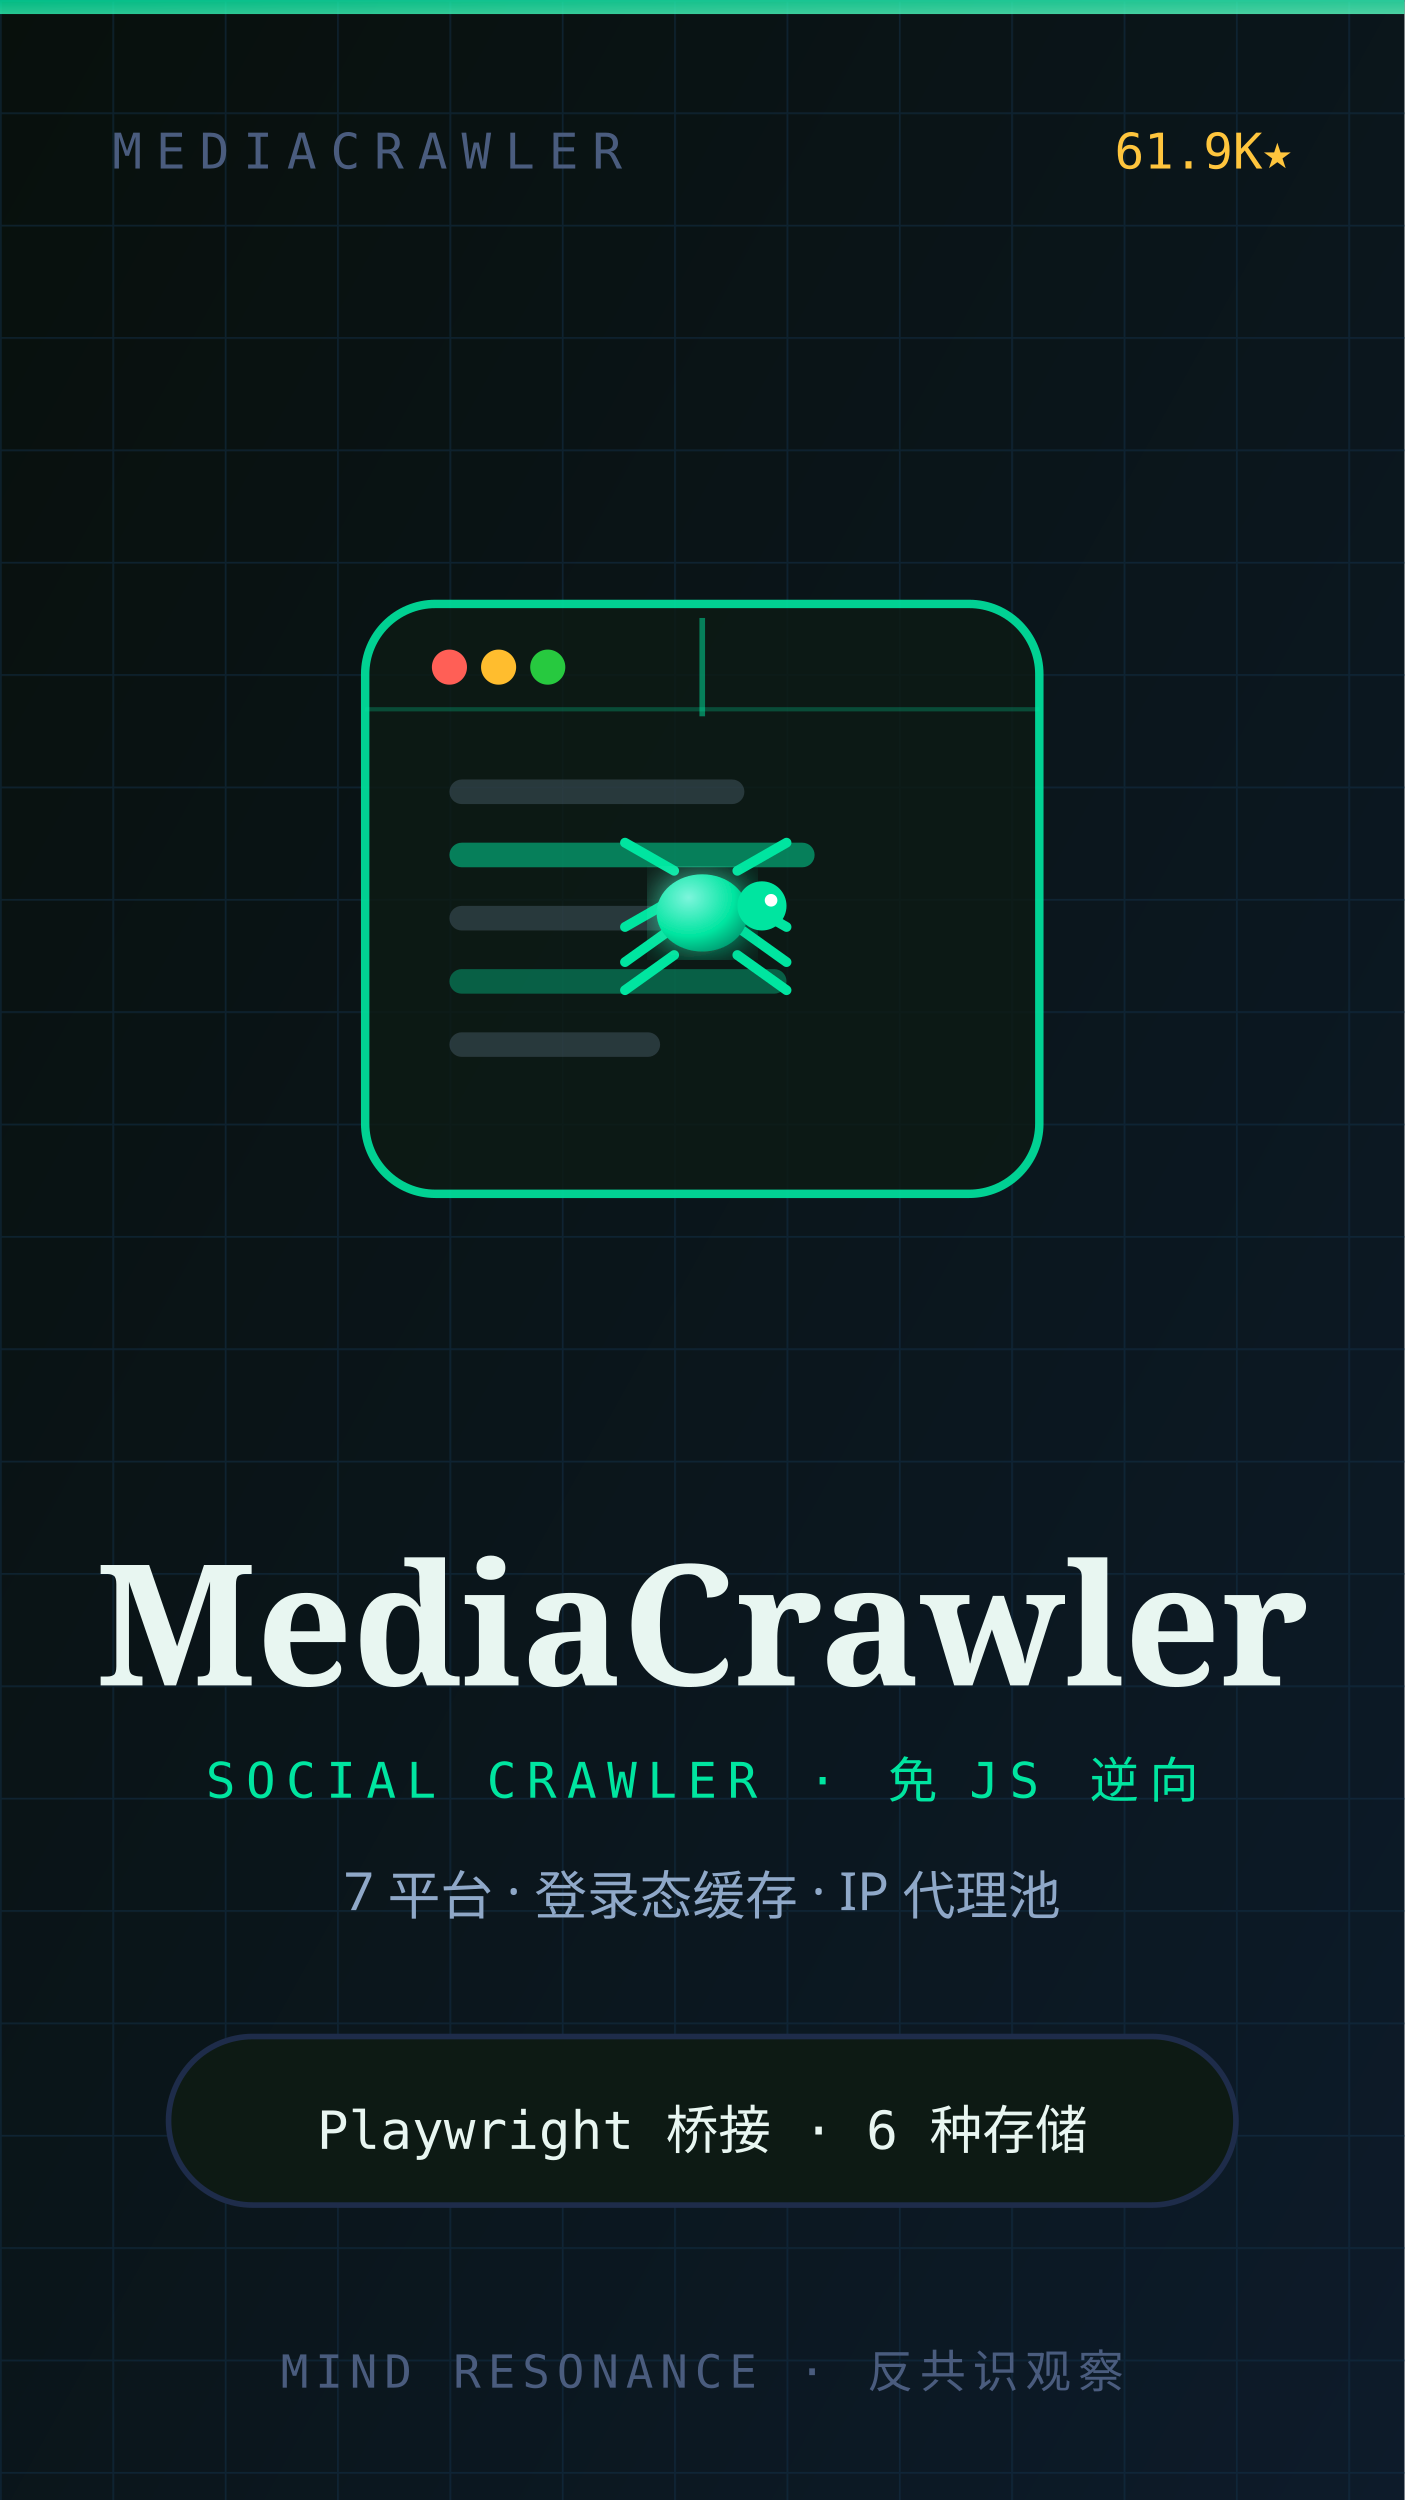
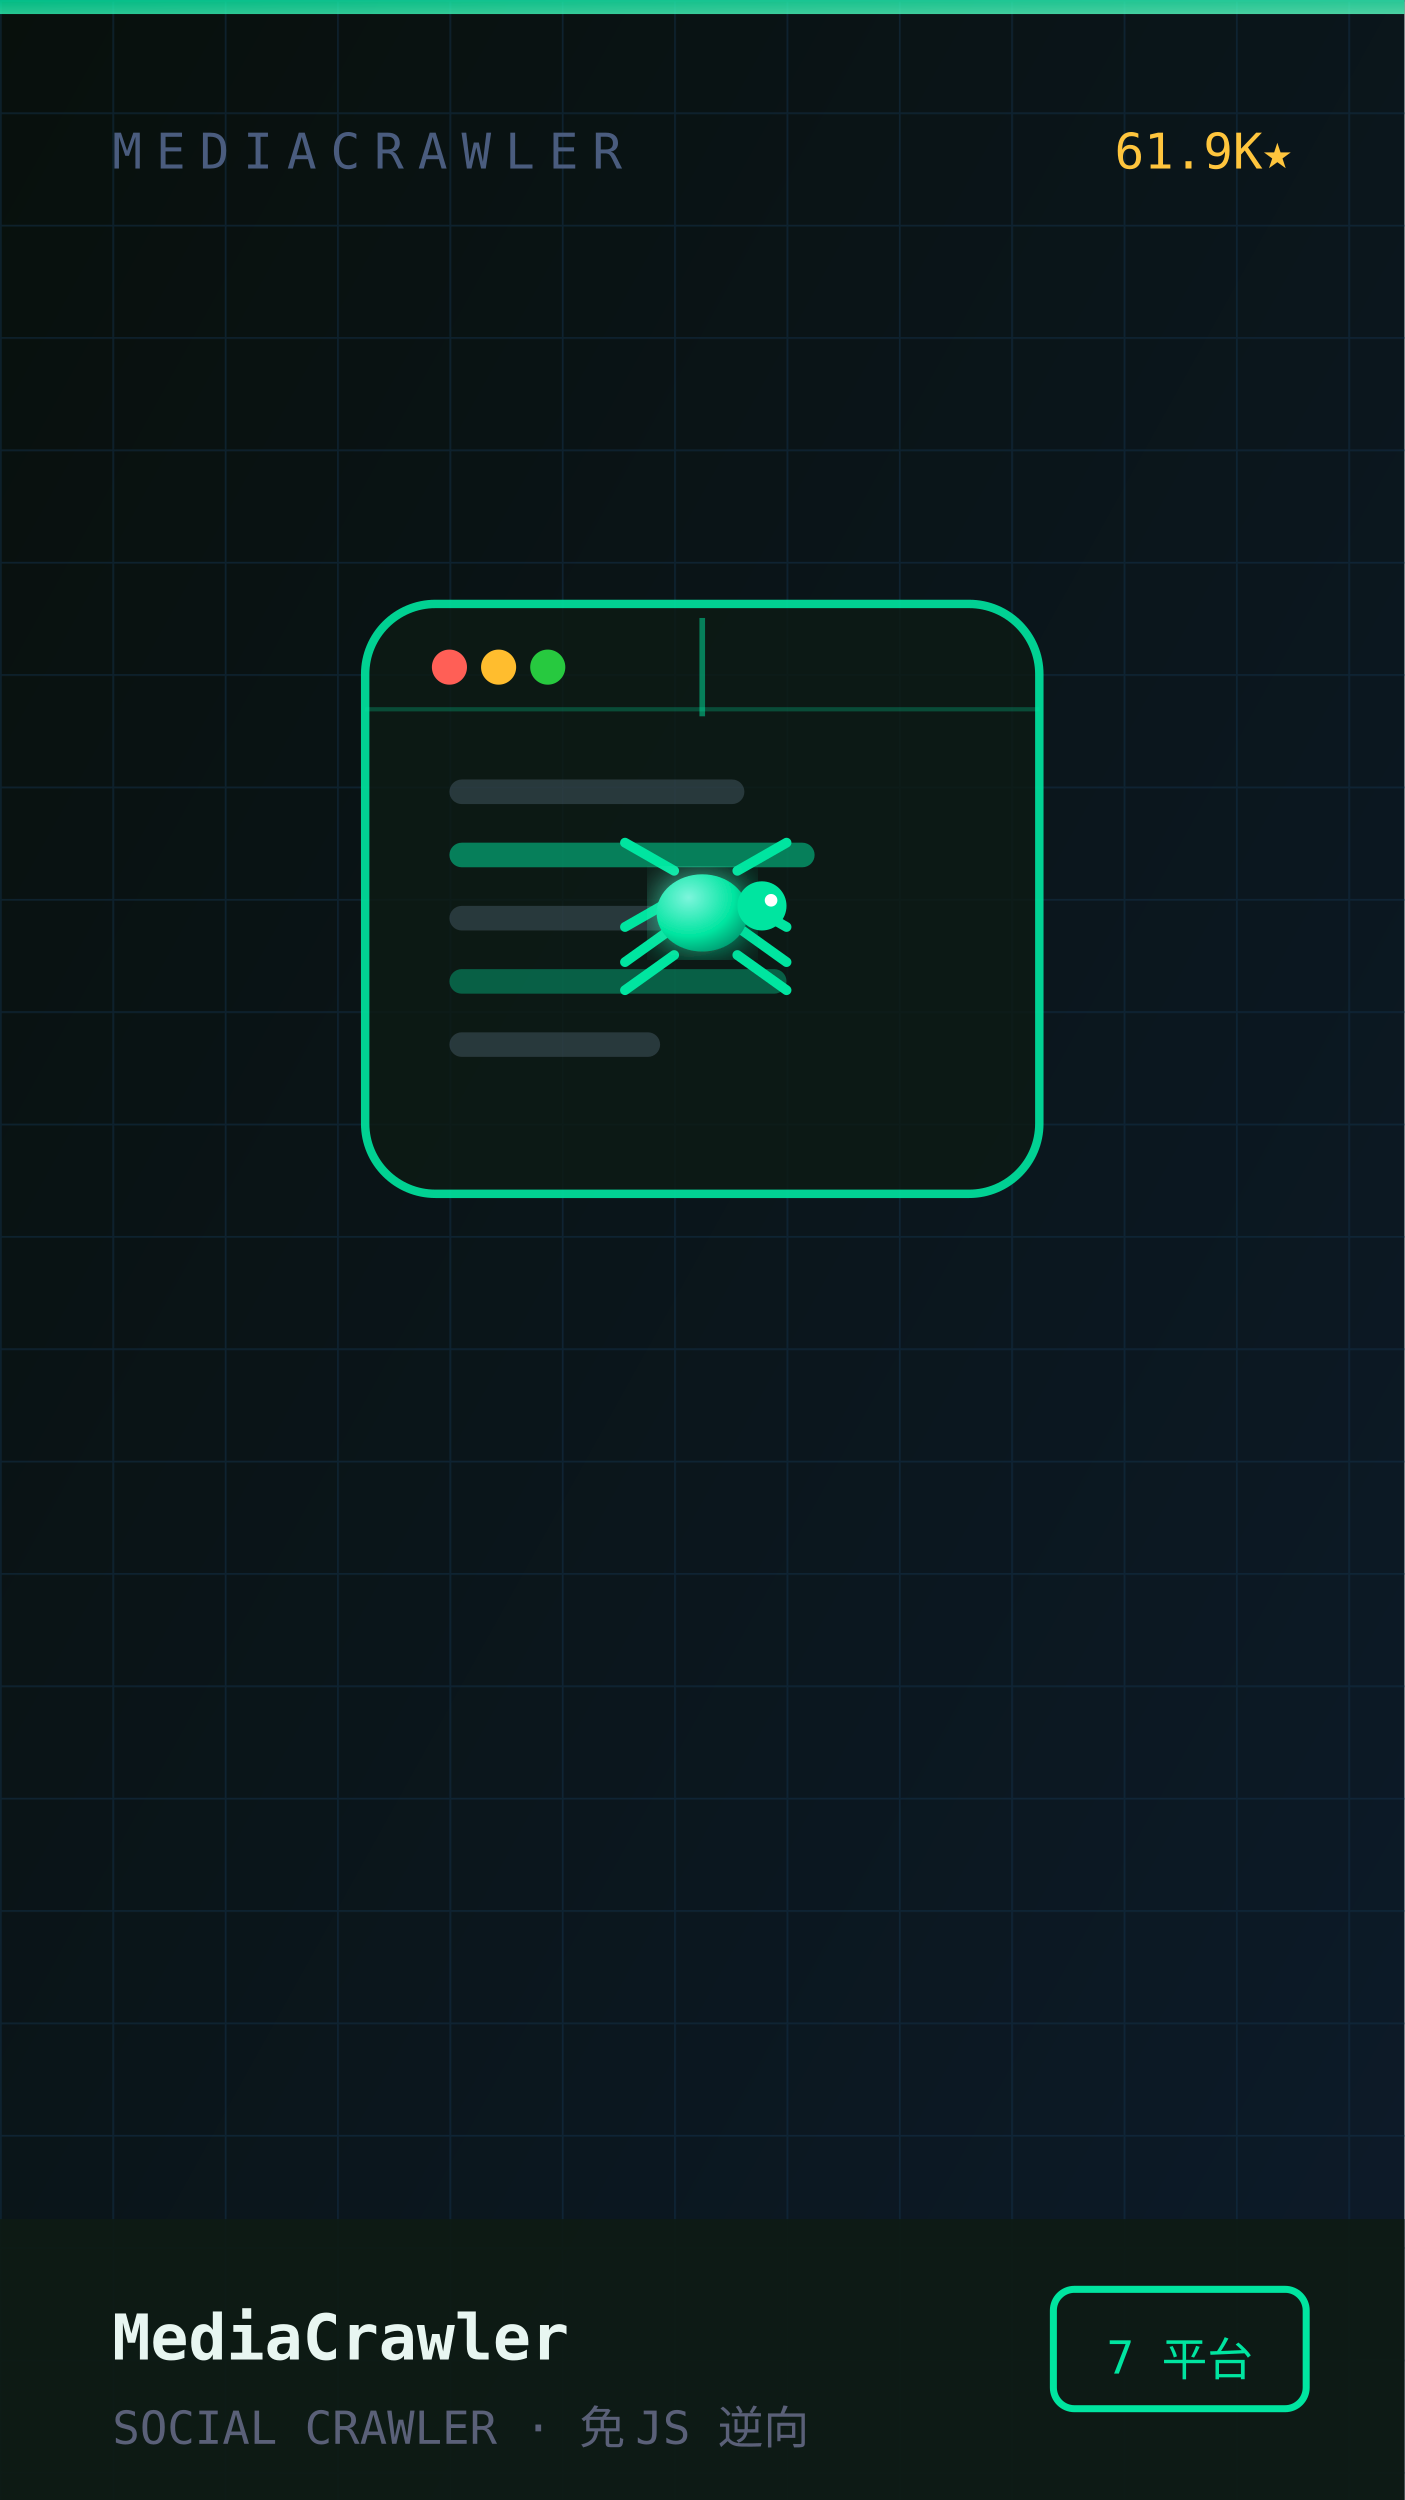
<svg xmlns="http://www.w3.org/2000/svg" width="200" height="356" viewBox="0 0 200 356">
  <defs>
    <linearGradient id="bg" x1="0" y1="0" x2="1" y2="1">
      <stop offset="0" stop-color="#08100C" />
      <stop offset="1" stop-color="#0D1B2A" />
    </linearGradient>
    <linearGradient id="accentGrad" x1="0" y1="0" x2="1" y2="1">
      <stop offset="0" stop-color="#00E5A0" />
      <stop offset="1" stop-color="#5CFFC4" />
    </linearGradient>
    <radialGradient id="bodyGrad" cx="0.35" cy="0.3" r="1">
      <stop offset="0" stop-color="#7DF5DC" />
      <stop offset="0.5" stop-color="#00E5A0" />
      <stop offset="1" stop-color="#0A5A48" />
    </radialGradient>
    <filter id="glow">
      <feGaussianBlur stdDeviation="3" result="b" />
      <feMerge>
        <feMergeNode in="b" />
        <feMergeNode in="SourceGraphic" />
      </feMerge>
    </filter>
    <pattern id="grid" width="16" height="16" patternUnits="userSpaceOnUse">
      <path d="M16 0H0V16" fill="none" stroke="#123048" stroke-width="0.5" />
    </pattern>
  </defs>
  <rect width="200" height="356" fill="url(#bg)" />
  <rect width="200" height="356" fill="url(#grid)" opacity="0.5" />
  <rect x="0" y="0" width="200" height="2" fill="url(#accentGrad)" opacity="0.8" />
  <text x="16" y="24" font-family="monospace" font-size="7" fill="#4A5C7E" letter-spacing="2">MEDIACRAWLER</text>
  <text x="184" y="24" font-family="monospace" font-size="7" fill="#FFC53D" text-anchor="end">61.9K★</text>
  <g transform="translate(100,128)">
    <rect x="-48" y="-42" width="96" height="84" rx="10" fill="rgba(13,26,20,0.9)" stroke="#00E5A0" stroke-width="1.2" opacity="0.9">
      <animate attributeName="opacity" values="0.7;1;0.7" dur="3s" repeatCount="indefinite" />
    </rect>
    <circle cx="-36" cy="-33" r="2.5" fill="#FF5F56" />
    <circle cx="-29" cy="-33" r="2.5" fill="#FFBD2E" />
    <circle cx="-22" cy="-33" r="2.5" fill="#27C93F" />
    <line x1="-48" y1="-27" x2="48" y2="-27" stroke="#00E5A0" stroke-width="0.6" opacity="0.25" />
    <rect x="-36" y="-17" width="42" height="3.5" rx="1.75" fill="#8FA8C8" opacity="0.22" />
    <rect x="-36" y="-8" width="52" height="3.5" rx="1.75" fill="#00E5A0" opacity="0.5">
      <animate attributeName="opacity" values="0.2;0.8;0.2" dur="1.6s" repeatCount="indefinite" />
    </rect>
    <rect x="-36" y="1" width="36" height="3.5" rx="1.75" fill="#8FA8C8" opacity="0.22" />
    <rect x="-36" y="10" width="48" height="3.5" rx="1.75" fill="#00E5A0" opacity="0.35">
      <animate attributeName="opacity" values="0.15;0.6;0.15" dur="2.1s" begin="0.7s" repeatCount="indefinite" />
    </rect>
    <rect x="-36" y="19" width="30" height="3.5" rx="1.75" fill="#8FA8C8" opacity="0.22" />
    <g>
      <animateTransform attributeName="transform" type="translate" values="-34,0;-34,3;-18,0;0,2;18,0;18,3;0,0;-18,2" dur="7s" repeatCount="indefinite" />
      <g stroke="#00E5A0" stroke-width="1.4" stroke-linecap="round">
        <line x1="-4" y1="-4" x2="-11" y2="-8">
          <animateTransform attributeName="transform" type="rotate" values="10 -4 -4;-14 -4 -4" dur="0.45s" repeatCount="indefinite" />
        </line>
        <line x1="-4" y1="0" x2="-11" y2="4">
          <animateTransform attributeName="transform" type="rotate" values="-10 -4 0;14 -4 0" dur="0.45s" repeatCount="indefinite" />
        </line>
        <line x1="-4" y1="4" x2="-11" y2="9">
          <animateTransform attributeName="transform" type="rotate" values="10 -4 4;-14 -4 4" dur="0.45s" begin="0.225s" repeatCount="indefinite" />
        </line>
        <line x1="-4" y1="8" x2="-11" y2="13">
          <animateTransform attributeName="transform" type="rotate" values="-10 -4 8;14 -4 8" dur="0.45s" begin="0.225s" repeatCount="indefinite" />
        </line>
        <line x1="5" y1="-4" x2="12" y2="-8">
          <animateTransform attributeName="transform" type="rotate" values="-10 5 -4;14 5 -4" dur="0.45s" repeatCount="indefinite" />
        </line>
        <line x1="5" y1="0" x2="12" y2="4">
          <animateTransform attributeName="transform" type="rotate" values="10 5 0;-14 5 0" dur="0.45s" repeatCount="indefinite" />
        </line>
        <line x1="5" y1="4" x2="12" y2="9">
          <animateTransform attributeName="transform" type="rotate" values="-10 5 4;14 5 4" dur="0.45s" begin="0.225s" repeatCount="indefinite" />
        </line>
        <line x1="5" y1="8" x2="12" y2="13">
          <animateTransform attributeName="transform" type="rotate" values="10 5 8;-14 5 8" dur="0.45s" begin="0.225s" repeatCount="indefinite" />
        </line>
      </g>
      <ellipse cx="0" cy="2" rx="6.5" ry="5.5" fill="url(#bodyGrad)" filter="url(#glow)" />
      <circle cx="8.5" cy="1" r="3.5" fill="#00E5A0" />
      <circle cx="9.8" cy="0.2" r="0.9" fill="#fff" />
    </g>
    <line x1="0" y1="-40" x2="0" y2="-26" stroke="#00E5A0" stroke-width="0.8" opacity="0.5" />
    <circle r="2.5" fill="#5CFFC4" opacity="0">
      <animate attributeName="cy" values="-24;8" dur="2.6s" repeatCount="indefinite" />
      <animate attributeName="opacity" values="0;1;0" dur="2.6s" repeatCount="indefinite" />
    </circle>
    <circle cx="-10" r="2" fill="#FFC53D" opacity="0">
      <animate attributeName="cy" values="-24;18" dur="3.1s" begin="0.8s" repeatCount="indefinite" />
      <animate attributeName="opacity" values="0;0.9;0" dur="3.1s" begin="0.8s" repeatCount="indefinite" />
    </circle>
  </g>
-   <text x="100" y="240" text-anchor="middle" font-family="Georgia,serif" font-size="24" font-weight="bold" fill="#E8F6F1">MediaCrawler</text>
-   <text x="100" y="256" text-anchor="middle" font-family="monospace" font-size="7" fill="#00E5A0" letter-spacing="1.5">SOCIAL CRAWLER · 免 JS 逆向</text>
-   <text x="100" y="272" text-anchor="middle" font-family="sans-serif" font-size="7.5" fill="#8FA8C8">7 平台 · 登录态缓存 · IP 代理池</text>
-   <rect x="24" y="290" width="152" height="24" rx="12" fill="#0D1A14" stroke="#1E2C4A" stroke-width="0.8" />
-   <text x="100" y="306" text-anchor="middle" font-family="monospace" font-size="7.5" fill="#E8F6F1">Playwright 桥接 · 6 种存储</text>
-   <text x="100" y="340" text-anchor="middle" font-family="monospace" font-size="6.5" fill="#4A5C7E" letter-spacing="1">MIND RESONANCE · 反共识观察</text>
+   <rect x="0" y="316" width="200" height="40" fill="#0D1A14" opacity="0.92" />
+   <text x="16" y="336" font-family="monospace" font-size="9" fill="#E8F6F1" font-weight="bold">MediaCrawler</text>
+   <text x="16" y="348" font-family="monospace" font-size="6.5" fill="#5A6078">SOCIAL CRAWLER · 免 JS 逆向</text>
+   <rect x="150" y="326" width="36" height="17" rx="3" fill="none" stroke="#00E5A0" stroke-width="1" />
+   <text x="168" y="338" font-family="monospace" font-size="6.5" fill="#00E5A0" text-anchor="middle">7 平台</text>
</svg>
